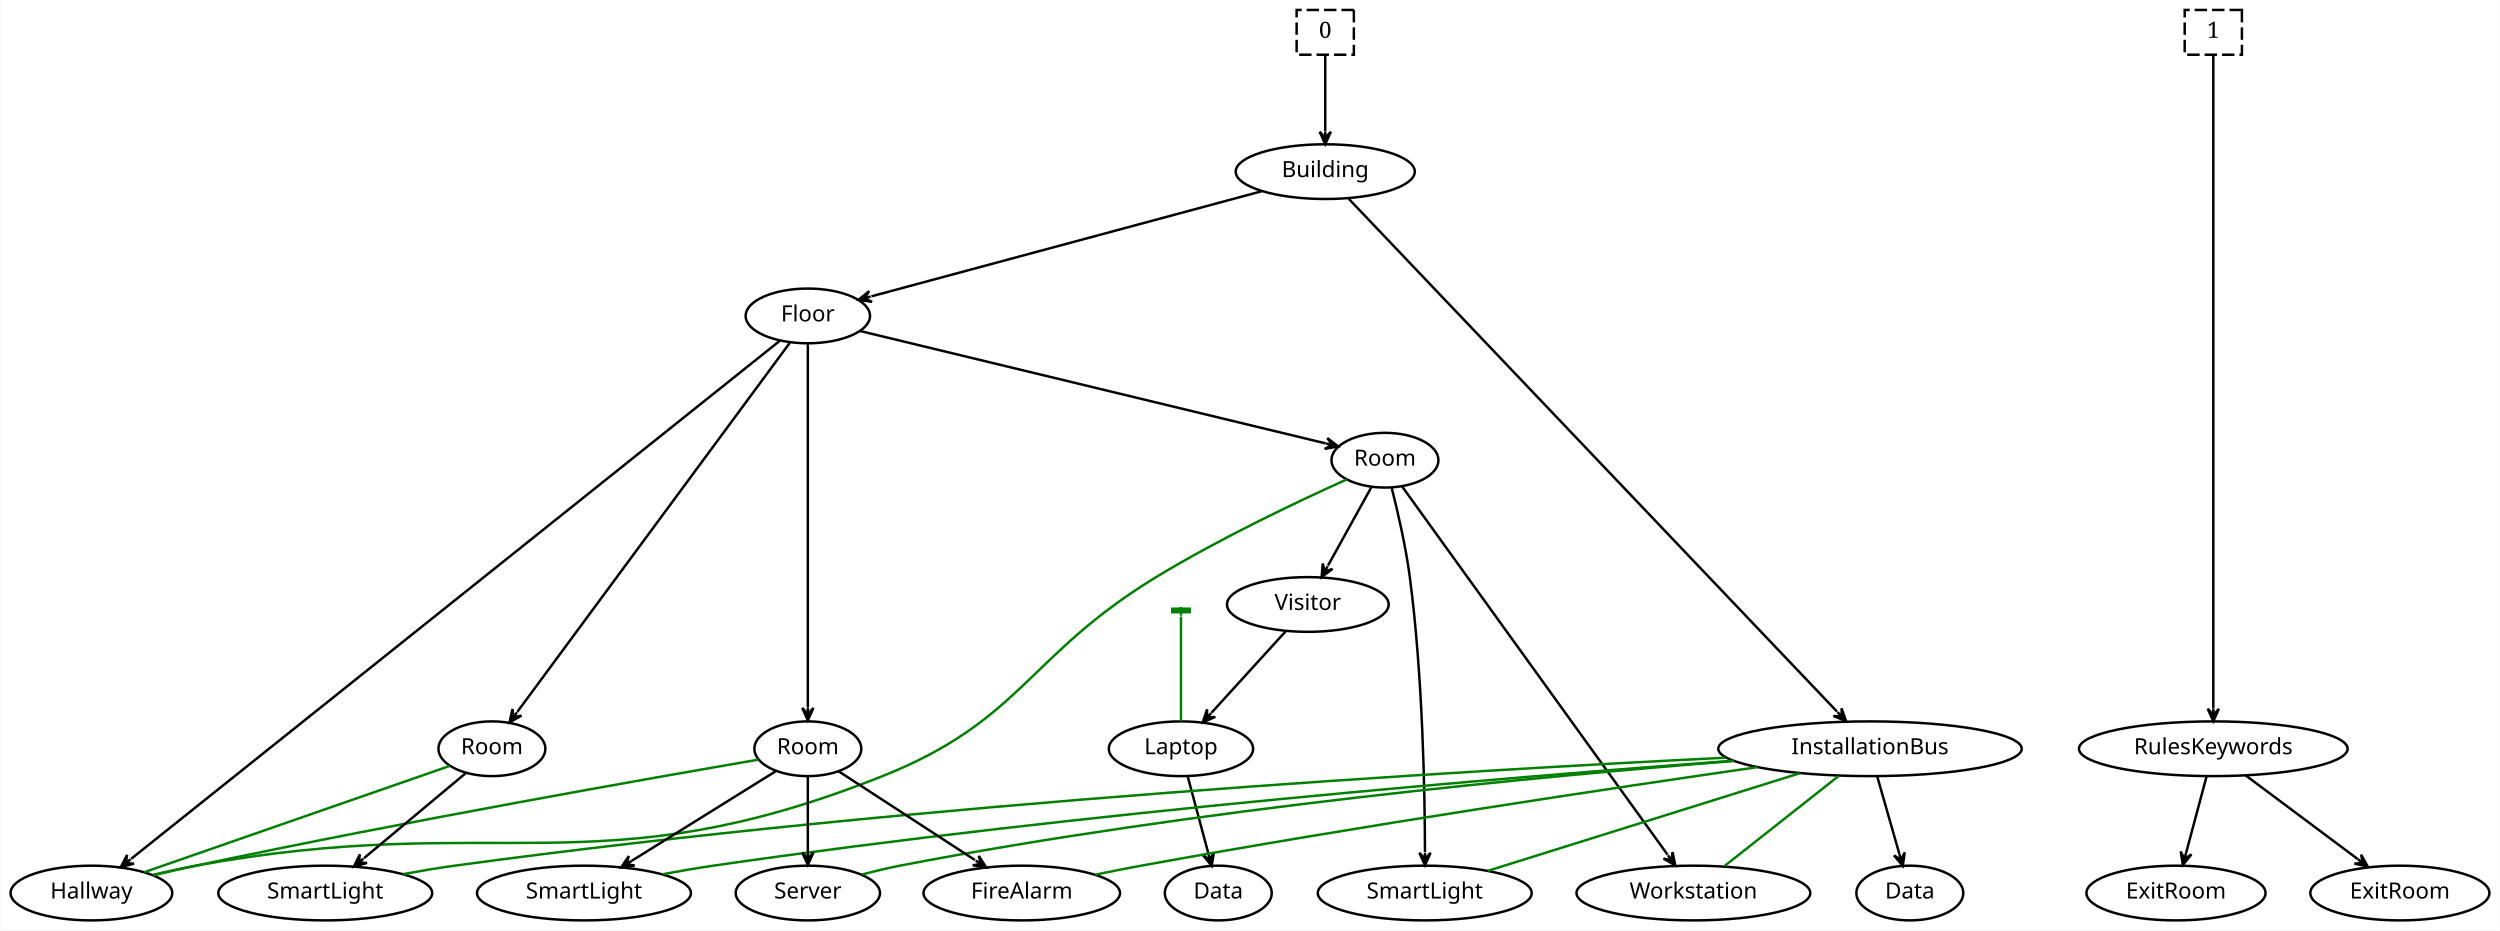
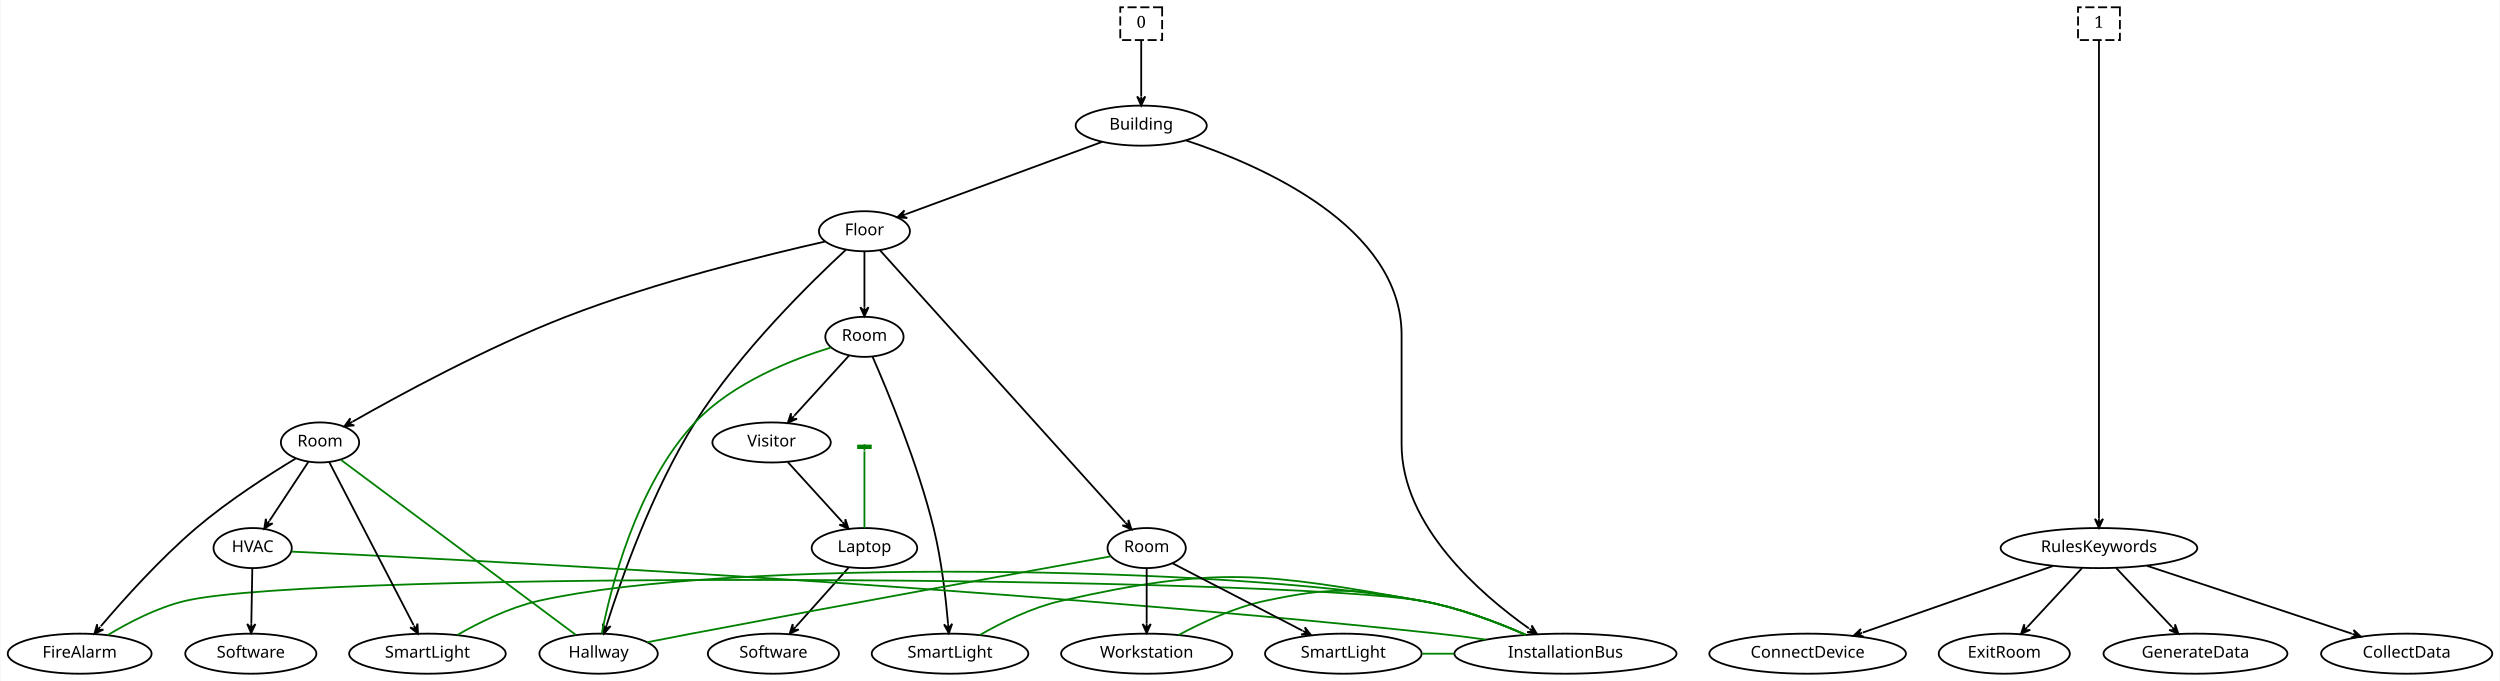
- <svg xmlns="http://www.w3.org/2000/svg" width="1005pt" height="374pt" viewBox="0.00 0.00 1004.50 374.00">
+ <svg xmlns="http://www.w3.org/2000/svg" width="1373pt" height="374pt" viewBox="0.00 0.00 1372.50 374.00">
  <g id="graph0" class="graph" transform="scale(1 1) rotate(0) translate(4 370)">
-     <polygon fill="white" stroke="none" points="-4,4 -4,-370 1000.5,-370 1000.5,4 -4,4" />
+     <polygon fill="white" stroke="none" points="-4,4 -4,-370 1368.5,-370 1368.5,4 -4,4" />
    <g id="node1" class="node">
-       <polygon fill="none" stroke="black" stroke-dasharray="5,2" points="540,-366 517,-366 517,-348 540,-348 540,-366" />
-       <text text-anchor="middle" x="528.5" y="-354.8" font-family="serif" font-size="9.00">0</text>
+       <polygon fill="none" stroke="black" stroke-dasharray="5,2" points="634,-366 611,-366 611,-348 634,-348 634,-366" />
+       <text text-anchor="middle" x="622.5" y="-354.8" font-family="serif" font-size="9.00">0</text>
    </g>
    <g id="v0_Building" class="node">
-       <ellipse fill="none" stroke="black" cx="528.5" cy="-301" rx="36" ry="11" />
-       <text text-anchor="middle" x="528.5" y="-298.8" font-family="sans-serif" font-size="9.00">Building</text>
+       <ellipse fill="none" stroke="black" cx="622.5" cy="-301" rx="36" ry="11" />
+       <text text-anchor="middle" x="622.5" y="-298.8" font-family="sans-serif" font-size="9.00">Building</text>
    </g>
    <g id="edge1" class="edge">
-       <path fill="none" stroke="black" d="M528.5,-347.562C528.5,-339.453 528.5,-327.014 528.5,-317.181" />
-       <polygon fill="black" stroke="black" points="528.5,-312.03 530.75,-317.03 528.5,-314.53 528.5,-317.03 528.5,-317.03 528.5,-317.03 528.5,-314.53 526.25,-317.03 528.5,-312.03 528.5,-312.03" />
+       <path fill="none" stroke="black" d="M622.5,-347.562C622.5,-339.453 622.5,-327.014 622.5,-317.181" />
+       <polygon fill="black" stroke="black" points="622.5,-312.03 624.75,-317.03 622.5,-314.53 622.5,-317.03 622.5,-317.03 622.5,-317.03 622.5,-314.53 620.25,-317.03 622.5,-312.03 622.5,-312.03" />
    </g>
    <g id="node2" class="node">
-       <polygon fill="none" stroke="black" stroke-dasharray="5,2" points="897,-366 874,-366 874,-348 897,-348 897,-366" />
-       <text text-anchor="middle" x="885.5" y="-354.8" font-family="serif" font-size="9.00">1</text>
-     </g>
-     <g id="v11_RulesKeywords" class="node">
-       <ellipse fill="none" stroke="black" cx="885.5" cy="-69" rx="54" ry="11" />
-       <text text-anchor="middle" x="885.5" y="-66.8" font-family="sans-serif" font-size="9.00">RulesKeywords</text>
+       <polygon fill="none" stroke="black" stroke-dasharray="5,2" points="1160,-366 1137,-366 1137,-348 1160,-348 1160,-366" />
+       <text text-anchor="middle" x="1148.5" y="-354.8" font-family="serif" font-size="9.00">1</text>
+     </g>
+     <g id="v7_RulesKeywords" class="node">
+       <ellipse fill="none" stroke="black" cx="1148.5" cy="-69" rx="54" ry="11" />
+       <text text-anchor="middle" x="1148.5" y="-66.8" font-family="sans-serif" font-size="9.00">RulesKeywords</text>
    </g>
    <g id="edge2" class="edge">
-       <path fill="none" stroke="black" d="M885.5,-347.849C885.5,-329.373 885.5,-282.889 885.5,-244 885.5,-244 885.5,-244 885.5,-184 885.5,-148.604 885.5,-107.026 885.5,-85.178" />
-       <polygon fill="black" stroke="black" points="885.5,-80.065 887.75,-85.065 885.5,-82.565 885.5,-85.065 885.5,-85.065 885.5,-85.065 885.5,-82.565 883.25,-85.065 885.5,-80.065 885.5,-80.065" />
+       <path fill="none" stroke="black" d="M1148.5,-347.849C1148.5,-329.373 1148.5,-282.889 1148.5,-244 1148.5,-244 1148.5,-244 1148.5,-184 1148.5,-148.604 1148.5,-107.026 1148.5,-85.178" />
+       <polygon fill="black" stroke="black" points="1148.5,-80.065 1150.75,-85.065 1148.5,-82.565 1148.5,-85.065 1148.5,-85.065 1148.5,-85.065 1148.5,-82.565 1146.25,-85.065 1148.5,-80.065 1148.5,-80.065" />
    </g>
    <g id="node3" class="node" />
    <g id="v4_Laptop" class="node">
      <ellipse fill="none" stroke="black" cx="470.5" cy="-69" rx="29" ry="11" />
      <text text-anchor="middle" x="470.5" y="-66.8" font-family="sans-serif" font-size="9.00">Laptop</text>
    </g>
-     <g id="edge22" class="edge">
+     <g id="edge24" class="edge">
      <path fill="none" stroke="green" d="M470.5,-122.167C470.5,-113.586 470.5,-92.596 470.5,-80.012" />
      <polygon fill="green" stroke="green" points="474,-125.3 467,-125.3 467,-123.9 474,-123.9 474,-125.3" />
      <polyline fill="none" stroke="green" points="470.5,-126 470.5,-122.5 " />
    </g>
    <g id="v1_Floor" class="node">
-       <ellipse fill="none" stroke="black" cx="320.5" cy="-243" rx="25" ry="11" />
-       <text text-anchor="middle" x="320.5" y="-240.8" font-family="sans-serif" font-size="9.00">Floor</text>
+       <ellipse fill="none" stroke="black" cx="470.5" cy="-243" rx="25" ry="11" />
+       <text text-anchor="middle" x="470.5" y="-240.8" font-family="sans-serif" font-size="9.00">Floor</text>
    </g>
    <g id="edge3" class="edge">
-       <path fill="none" stroke="black" d="M502.995,-293.133C463.025,-282.372 386.072,-261.654 346.064,-250.883" />
-       <polygon fill="black" stroke="black" points="340.906,-249.494 346.319,-248.621 343.32,-250.144 345.734,-250.794 345.734,-250.794 345.734,-250.794 343.32,-250.144 345.149,-252.966 340.906,-249.494 340.906,-249.494" />
+       <path fill="none" stroke="black" d="M601.044,-292.095C572.577,-281.607 522.528,-263.168 493.367,-252.425" />
+       <polygon fill="black" stroke="black" points="488.524,-250.64 493.993,-250.258 490.87,-251.505 493.216,-252.369 493.216,-252.369 493.216,-252.369 490.87,-251.505 492.438,-254.48 488.524,-250.64 488.524,-250.64" />
    </g>
    <g id="v6_InstallationBus" class="node">
-       <ellipse fill="none" stroke="black" cx="747.5" cy="-69" rx="61" ry="11" />
-       <text text-anchor="middle" x="747.5" y="-66.8" font-family="sans-serif" font-size="9.00">InstallationBus</text>
+       <ellipse fill="none" stroke="black" cx="855.5" cy="-11" rx="61" ry="11" />
+       <text text-anchor="middle" x="855.5" y="-8.8" font-family="sans-serif" font-size="9.00">InstallationBus</text>
    </g>
    <g id="edge4" class="edge">
-       <path fill="none" stroke="black" d="M537.91,-290.117C572.649,-253.633 693.756,-126.443 734.22,-83.947" />
-       <polygon fill="black" stroke="black" points="737.878,-80.105 736.06,-85.278 736.154,-81.916 734.43,-83.726 734.43,-83.726 734.43,-83.726 736.154,-81.916 732.801,-82.175 737.878,-80.105 737.878,-80.105" />
+       <path fill="none" stroke="black" d="M647.083,-292.885C687.968,-279.369 765.5,-245.849 765.5,-186 765.5,-186 765.5,-186 765.5,-126 765.5,-81.186 808.874,-43.653 835.4,-24.889" />
+       <polygon fill="black" stroke="black" points="839.823,-21.823 836.996,-26.52 837.769,-23.247 835.714,-24.671 835.714,-24.671 835.714,-24.671 837.769,-23.247 834.432,-22.822 839.823,-21.823 839.823,-21.823" />
    </g>
    <g id="v2_Room" class="node">
-       <ellipse fill="none" stroke="black" cx="552.5" cy="-185" rx="21.5" ry="11" />
-       <text text-anchor="middle" x="552.5" y="-182.8" font-family="sans-serif" font-size="9.00">Room</text>
+       <ellipse fill="none" stroke="black" cx="470.5" cy="-185" rx="21.5" ry="11" />
+       <text text-anchor="middle" x="470.5" y="-182.8" font-family="sans-serif" font-size="9.00">Room</text>
    </g>
    <g id="edge5" class="edge">
-       <path fill="none" stroke="black" d="M341.498,-236.932C384.673,-226.51 483.167,-202.735 528.658,-191.755" />
-       <polygon fill="black" stroke="black" points="533.676,-190.544 529.343,-193.904 531.246,-191.13 528.815,-191.717 528.815,-191.717 528.815,-191.717 531.246,-191.13 528.287,-189.53 533.676,-190.544 533.676,-190.544" />
-     </g>
-     <g id="v10_Hallway" class="node">
-       <ellipse fill="none" stroke="black" cx="32.5" cy="-11" rx="32.5" ry="11" />
-       <text text-anchor="middle" x="32.5" y="-8.8" font-family="sans-serif" font-size="9.00">Hallway</text>
+       <path fill="none" stroke="black" d="M470.5,-231.988C470.5,-223.494 470.5,-211.17 470.5,-201.417" />
+       <polygon fill="black" stroke="black" points="470.5,-196.304 472.75,-201.304 470.5,-198.804 470.5,-201.304 470.5,-201.304 470.5,-201.304 470.5,-198.804 468.25,-201.304 470.5,-196.304 470.5,-196.304" />
+     </g>
+     <g id="v9_Room" class="node">
+       <ellipse fill="none" stroke="black" cx="171.5" cy="-127" rx="21.5" ry="11" />
+       <text text-anchor="middle" x="171.5" y="-124.8" font-family="sans-serif" font-size="9.00">Room</text>
    </g>
    <g id="edge6" class="edge">
-       <path fill="none" stroke="black" d="M309.21,-232.984C264.601,-197.358 100.523,-66.324 48.462,-24.747" />
-       <polygon fill="black" stroke="black" points="44.342,-21.457 49.653,-22.819 46.295,-23.017 48.249,-24.577 48.249,-24.577 48.249,-24.577 46.295,-23.017 46.845,-26.335 44.342,-21.457 44.342,-21.457" />
-     </g>
-     <g id="v14_Room" class="node">
-       <ellipse fill="none" stroke="black" cx="193.5" cy="-69" rx="21.5" ry="11" />
-       <text text-anchor="middle" x="193.5" y="-66.8" font-family="sans-serif" font-size="9.00">Room</text>
+       <path fill="none" stroke="black" d="M448.841,-237.334C417.044,-230.171 356.125,-215.25 306.5,-196 262.968,-179.114 214.735,-152.852 189.364,-138.405" />
+       <polygon fill="black" stroke="black" points="184.899,-135.849 190.356,-136.38 187.068,-137.091 189.238,-138.333 189.238,-138.333 189.238,-138.333 187.068,-137.091 188.121,-140.286 184.899,-135.849 184.899,-135.849" />
+     </g>
+     <g id="v13_Hallway" class="node">
+       <ellipse fill="none" stroke="black" cx="324.5" cy="-11" rx="32.5" ry="11" />
+       <text text-anchor="middle" x="324.5" y="-8.8" font-family="sans-serif" font-size="9.00">Hallway</text>
    </g>
    <g id="edge7" class="edge">
-       <path fill="none" stroke="black" d="M313.308,-232.26C291.915,-203.287 228.626,-117.572 203.727,-83.851" />
-       <polygon fill="black" stroke="black" points="200.613,-79.633 205.393,-82.319 202.098,-81.645 203.583,-83.656 203.583,-83.656 203.583,-83.656 202.098,-81.645 201.773,-84.992 200.613,-79.633 200.613,-79.633" />
-     </g>
-     <g id="v16_Room" class="node">
-       <ellipse fill="none" stroke="black" cx="320.5" cy="-69" rx="21.5" ry="11" />
-       <text text-anchor="middle" x="320.5" y="-66.8" font-family="sans-serif" font-size="9.00">Room</text>
+       <path fill="none" stroke="black" d="M460.34,-232.853C441.826,-215.748 402.227,-177.101 377.5,-138 353.935,-100.736 336.66,-51.198 328.956,-26.827" />
+       <polygon fill="black" stroke="black" points="327.458,-22.022 331.094,-26.126 328.202,-24.408 328.946,-26.795 328.946,-26.795 328.946,-26.795 328.202,-24.408 326.798,-27.465 327.458,-22.022 327.458,-22.022" />
+     </g>
+     <g id="v19_Room" class="node">
+       <ellipse fill="none" stroke="black" cx="625.5" cy="-69" rx="21.5" ry="11" />
+       <text text-anchor="middle" x="625.5" y="-66.8" font-family="sans-serif" font-size="9.00">Room</text>
    </g>
    <g id="edge8" class="edge">
-       <path fill="none" stroke="black" d="M320.5,-231.756C320.5,-202.786 320.5,-120.136 320.5,-85.534" />
-       <polygon fill="black" stroke="black" points="320.5,-80.408 322.75,-85.408 320.5,-82.908 320.5,-85.408 320.5,-85.408 320.5,-85.408 320.5,-82.908 318.25,-85.408 320.5,-80.408 320.5,-80.408" />
+       <path fill="none" stroke="black" d="M479.054,-232.508C505.156,-203.543 583.82,-116.251 613.759,-83.029" />
+       <polygon fill="black" stroke="black" points="617.161,-79.253 615.486,-84.474 615.488,-81.11 613.814,-82.968 613.814,-82.968 613.814,-82.968 615.488,-81.11 612.143,-81.461 617.161,-79.253 617.161,-79.253" />
    </g>
    <g id="v3_Visitor" class="node">
-       <ellipse fill="none" stroke="black" cx="521.5" cy="-127" rx="32.5" ry="11" />
-       <text text-anchor="middle" x="521.5" y="-124.8" font-family="sans-serif" font-size="9.00">Visitor</text>
+       <ellipse fill="none" stroke="black" cx="419.5" cy="-127" rx="32.5" ry="11" />
+       <text text-anchor="middle" x="419.5" y="-124.8" font-family="sans-serif" font-size="9.00">Visitor</text>
    </g>
    <g id="edge9" class="edge">
-       <path fill="none" stroke="black" d="M547.1,-174.246C542.27,-165.52 535.122,-152.608 529.606,-142.643" />
-       <polygon fill="black" stroke="black" points="527.047,-138.02 531.437,-141.304 528.257,-140.207 529.468,-142.394 529.468,-142.394 529.468,-142.394 528.257,-140.207 527.5,-143.484 527.047,-138.02 527.047,-138.02" />
+       <path fill="none" stroke="black" d="M462.078,-174.753C453.886,-165.757 441.342,-151.983 431.988,-141.712" />
+       <polygon fill="black" stroke="black" points="428.449,-137.827 433.479,-140.008 430.133,-139.675 431.816,-141.523 431.816,-141.523 431.816,-141.523 430.133,-139.675 430.152,-143.038 428.449,-137.827 428.449,-137.827" />
    </g>
    <g id="v5_SmartLight" class="node">
-       <ellipse fill="none" stroke="black" cx="568.5" cy="-11" rx="43" ry="11" />
-       <text text-anchor="middle" x="568.5" y="-8.8" font-family="sans-serif" font-size="9.00">SmartLight</text>
+       <ellipse fill="none" stroke="black" cx="517.5" cy="-11" rx="43" ry="11" />
+       <text text-anchor="middle" x="517.5" y="-8.8" font-family="sans-serif" font-size="9.00">SmartLight</text>
    </g>
    <g id="edge10" class="edge">
-       <path fill="none" stroke="black" d="M555.216,-173.854C557.573,-164.59 560.858,-150.478 562.5,-138 567.71,-98.401 568.542,-51.274 568.589,-27.443" />
-       <polygon fill="black" stroke="black" points="568.588,-22.177 570.839,-27.176 568.589,-24.677 568.589,-27.177 568.589,-27.177 568.589,-27.177 568.589,-24.677 566.339,-27.178 568.588,-22.177 568.588,-22.177" />
-     </g>
-     <g id="v9_Workstation" class="node">
-       <ellipse fill="none" stroke="black" cx="676.5" cy="-11" rx="47" ry="11" />
-       <text text-anchor="middle" x="676.5" y="-8.8" font-family="sans-serif" font-size="9.00">Workstation</text>
+       <path fill="none" stroke="black" d="M474.911,-174.187C482.898,-155.998 499.739,-115.655 508.5,-80 512.865,-62.236 515.232,-41.307 516.427,-27.407" />
+       <polygon fill="black" stroke="black" points="516.843,-22.267 518.683,-27.433 516.642,-24.759 516.44,-27.251 516.44,-27.251 516.44,-27.251 516.642,-24.759 514.197,-27.07 516.843,-22.267 516.843,-22.267" />
+     </g>
+     <g id="edge23" class="edge">
+       <path fill="none" stroke="green" d="M452.068,-179.131C431.407,-172.811 398.11,-159.911 377.5,-138 344.818,-103.255 330.784,-45.395 326.262,-22.137" />
    </g>
    <g id="edge11" class="edge">
-       <path fill="none" stroke="black" d="M559.343,-174.508C579.946,-145.93 641.48,-60.576 666.125,-26.391" />
-       <polygon fill="black" stroke="black" points="669.215,-22.105 668.116,-27.477 667.753,-24.133 666.291,-26.161 666.291,-26.161 666.291,-26.161 667.753,-24.133 664.466,-24.845 669.215,-22.105 669.215,-22.105" />
-     </g>
-     <g id="edge21" class="edge">
-       <path fill="none" stroke="green" d="M537.111,-177.253C518.499,-168.88 486.44,-153.77 460.5,-138 408.845,-106.598 406.656,-80.38 350.5,-58 235.584,-12.201 196.169,-44.357 74.5,-22 68.897,-20.971 62.919,-19.671 57.283,-18.352" />
+       <path fill="none" stroke="black" d="M428.384,-116.246C436.647,-107.172 449.035,-93.57 458.238,-83.464" />
+       <polygon fill="black" stroke="black" points="461.718,-79.643 460.015,-84.854 460.035,-81.491 458.352,-83.339 458.352,-83.339 458.352,-83.339 460.035,-81.491 456.688,-81.824 461.718,-79.643 461.718,-79.643" />
+     </g>
+     <g id="v10_Software" class="node">
+       <ellipse fill="none" stroke="black" cx="420.5" cy="-11" rx="36" ry="11" />
+       <text text-anchor="middle" x="420.5" y="-8.8" font-family="sans-serif" font-size="9.00">Software</text>
    </g>
    <g id="edge12" class="edge">
-       <path fill="none" stroke="black" d="M512.616,-116.246C504.353,-107.172 491.965,-93.57 482.762,-83.464" />
-       <polygon fill="black" stroke="black" points="479.282,-79.643 484.312,-81.824 480.965,-81.491 482.648,-83.339 482.648,-83.339 482.648,-83.339 480.965,-81.491 480.985,-84.854 479.282,-79.643 479.282,-79.643" />
-     </g>
-     <g id="v8_Data" class="node">
-       <ellipse fill="none" stroke="black" cx="485.5" cy="-11" rx="21.5" ry="11" />
-       <text text-anchor="middle" x="485.5" y="-8.8" font-family="sans-serif" font-size="9.00">Data</text>
-     </g>
-     <g id="edge13" class="edge">
-       <path fill="none" stroke="black" d="M473.182,-57.988C475.507,-49.308 478.903,-36.629 481.541,-26.781" />
-       <polygon fill="black" stroke="black" points="482.842,-21.925 483.721,-27.337 482.195,-24.34 481.548,-26.755 481.548,-26.755 481.548,-26.755 482.195,-24.34 479.374,-26.173 482.842,-21.925 482.842,-21.925" />
-     </g>
-     <g id="edge23" class="edge">
-       <path fill="none" stroke="green" d="M593.836,-19.926C626.91,-30.274 684.634,-48.332 719.137,-59.127" />
-     </g>
-     <g id="v7_Data" class="node">
-       <ellipse fill="none" stroke="black" cx="763.5" cy="-11" rx="21.5" ry="11" />
-       <text text-anchor="middle" x="763.5" y="-8.8" font-family="sans-serif" font-size="9.00">Data</text>
-     </g>
-     <g id="edge14" class="edge">
-       <path fill="none" stroke="black" d="M750.36,-57.988C752.84,-49.308 756.463,-36.629 759.277,-26.781" />
-       <polygon fill="black" stroke="black" points="760.664,-21.925 761.454,-27.351 759.977,-24.329 759.291,-26.733 759.291,-26.733 759.291,-26.733 759.977,-24.329 757.127,-26.114 760.664,-21.925 760.664,-21.925" />
-     </g>
-     <g id="edge24" class="edge">
-       <path fill="none" stroke="green" d="M734.807,-57.988C721.883,-47.795 701.967,-32.087 689.083,-21.925" />
-     </g>
-     <g id="v15_SmartLight" class="node">
-       <ellipse fill="none" stroke="black" cx="126.5" cy="-11" rx="43" ry="11" />
-       <text text-anchor="middle" x="126.5" y="-8.8" font-family="sans-serif" font-size="9.00">SmartLight</text>
+       <path fill="none" stroke="black" d="M461.791,-58.245C453.788,-49.282 441.84,-35.901 432.853,-25.835" />
+       <polygon fill="black" stroke="black" points="429.446,-22.02 434.455,-24.251 431.111,-23.885 432.776,-25.75 432.776,-25.75 432.776,-25.75 431.111,-23.885 431.098,-27.248 429.446,-22.02 429.446,-22.02" />
    </g>
    <g id="edge25" class="edge">
-       <path fill="none" stroke="green" d="M689.525,-65.41C586.375,-60.335 364.345,-47.305 178.5,-22 171.759,-21.082 164.571,-19.859 157.756,-18.585" />
+       <path fill="none" stroke="green" d="M533.859,-21.241C545.744,-28.053 562.486,-36.387 578.5,-40 664.343,-59.367 689.858,-55.4 776.5,-40 796.495,-36.446 818.067,-28.202 833.609,-21.408" />
+     </g>
+     <g id="v11_HVAC" class="node">
+       <ellipse fill="none" stroke="black" cx="134.5" cy="-69" rx="21.5" ry="11" />
+       <text text-anchor="middle" x="134.5" y="-66.8" font-family="sans-serif" font-size="9.00">HVAC</text>
+     </g>
+     <g id="edge26" class="edge">
+       <path fill="none" stroke="green" d="M811.871,-18.723C803.151,-19.928 794.045,-21.089 785.5,-22 538.766,-48.307 237.759,-63.268 155.904,-67.044" />
    </g>
    <g id="v17_SmartLight" class="node">
      <ellipse fill="none" stroke="black" cx="230.5" cy="-11" rx="43" ry="11" />
      <text text-anchor="middle" x="230.5" y="-8.8" font-family="sans-serif" font-size="9.00">SmartLight</text>
    </g>
-     <g id="edge26" class="edge">
-       <path fill="none" stroke="green" d="M692.541,-64.198C605.333,-57.798 430.015,-43.435 282.5,-22 275.859,-21.035 268.777,-19.807 262.045,-18.545" />
-     </g>
-     <g id="v18_Server" class="node">
-       <ellipse fill="none" stroke="black" cx="320.5" cy="-11" rx="29" ry="11" />
-       <text text-anchor="middle" x="320.5" y="-8.8" font-family="sans-serif" font-size="9.00">Server</text>
-     </g>
    <g id="edge27" class="edge">
-       <path fill="none" stroke="green" d="M692.854,-64.096C617.065,-58.106 475.987,-44.872 357.5,-22 352.535,-21.041 347.256,-19.771 342.289,-18.458" />
-     </g>
-     <g id="v19_FireAlarm" class="node">
-       <ellipse fill="none" stroke="black" cx="406.5" cy="-11" rx="39.5" ry="11" />
-       <text text-anchor="middle" x="406.5" y="-8.8" font-family="sans-serif" font-size="9.00">FireAlarm</text>
+       <path fill="none" stroke="green" d="M833.609,-21.408C818.067,-28.202 796.495,-36.446 776.5,-40 670.385,-58.861 396.635,-63.719 291.5,-40 275.486,-36.387 258.744,-28.053 246.859,-21.241" />
+     </g>
+     <g id="v18_FireAlarm" class="node">
+       <ellipse fill="none" stroke="black" cx="39.5" cy="-11" rx="39.5" ry="11" />
+       <text text-anchor="middle" x="39.5" y="-8.8" font-family="sans-serif" font-size="9.00">FireAlarm</text>
    </g>
    <g id="edge28" class="edge">
-       <path fill="none" stroke="green" d="M702.208,-61.602C644.536,-53.291 541.878,-37.951 454.5,-22 448.471,-20.899 442.036,-19.627 435.901,-18.366" />
+       <path fill="none" stroke="green" d="M833.609,-21.408C818.067,-28.202 796.495,-36.446 776.5,-40 702.22,-53.203 170.926,-57.334 97.5,-40 82.16,-36.379 66.252,-28.045 54.985,-21.236" />
+     </g>
+     <g id="v20_SmartLight" class="node">
+       <ellipse fill="none" stroke="black" cx="733.5" cy="-11" rx="43" ry="11" />
+       <text text-anchor="middle" x="733.5" y="-8.8" font-family="sans-serif" font-size="9.00">SmartLight</text>
    </g>
    <g id="edge29" class="edge">
-       <path fill="none" stroke="green" d="M53.756,-19.393C86.1,-30.643 147.026,-51.835 176.574,-62.113" />
+       <path fill="none" stroke="green" d="M794.375,-11C788.539,-11 782.703,-11 776.867,-11" />
+     </g>
+     <g id="v21_Workstation" class="node">
+       <ellipse fill="none" stroke="black" cx="625.5" cy="-11" rx="47" ry="11" />
+       <text text-anchor="middle" x="625.5" y="-8.8" font-family="sans-serif" font-size="9.00">Workstation</text>
    </g>
    <g id="edge30" class="edge">
-       <path fill="none" stroke="green" d="M57.328,-18.124C62.962,-19.454 68.928,-20.816 74.5,-22 158.226,-39.784 258.768,-57.438 300.665,-64.63" />
-     </g>
-     <g id="v12_ExitRoom" class="node">
-       <ellipse fill="none" stroke="black" cx="870.5" cy="-11" rx="36" ry="11" />
-       <text text-anchor="middle" x="870.5" y="-8.8" font-family="sans-serif" font-size="9.00">ExitRoom</text>
+       <path fill="none" stroke="green" d="M833.609,-21.408C818.067,-28.202 796.495,-36.446 776.5,-40 738.868,-46.689 727.884,-47.961 690.5,-40 673.58,-36.397 655.726,-28.061 643.021,-21.247" />
+     </g>
+     <g id="v8_ConnectDevice" class="node">
+       <ellipse fill="none" stroke="black" cx="988.5" cy="-11" rx="54" ry="11" />
+       <text text-anchor="middle" x="988.5" y="-8.8" font-family="sans-serif" font-size="9.00">ConnectDevice</text>
+     </g>
+     <g id="edge13" class="edge">
+       <path fill="none" stroke="black" d="M1123.15,-59.127C1094.83,-49.214 1049,-33.176 1018.81,-22.609" />
+       <polygon fill="black" stroke="black" points="1013.73,-20.832 1019.2,-20.36 1016.09,-21.658 1018.45,-22.484 1018.45,-22.484 1018.45,-22.484 1016.09,-21.658 1017.71,-24.607 1013.73,-20.832 1013.73,-20.832" />
+     </g>
+     <g id="v14_ExitRoom" class="node">
+       <ellipse fill="none" stroke="black" cx="1096.5" cy="-11" rx="36" ry="11" />
+       <text text-anchor="middle" x="1096.5" y="-8.8" font-family="sans-serif" font-size="9.00">ExitRoom</text>
+     </g>
+     <g id="edge14" class="edge">
+       <path fill="none" stroke="black" d="M1139.2,-57.988C1130.85,-48.99 1118.5,-35.693 1109.23,-25.708" />
+       <polygon fill="black" stroke="black" points="1105.72,-21.925 1110.77,-24.058 1107.42,-23.757 1109.12,-25.589 1109.12,-25.589 1109.12,-25.589 1107.42,-23.757 1107.47,-27.12 1105.72,-21.925 1105.72,-21.925" />
+     </g>
+     <g id="v15_GenerateData" class="node">
+       <ellipse fill="none" stroke="black" cx="1201.5" cy="-11" rx="50.5" ry="11" />
+       <text text-anchor="middle" x="1201.5" y="-8.8" font-family="sans-serif" font-size="9.00">GenerateData</text>
    </g>
    <g id="edge15" class="edge">
-       <path fill="none" stroke="black" d="M882.818,-57.988C880.522,-49.415 877.181,-36.941 874.557,-27.147" />
-       <polygon fill="black" stroke="black" points="873.26,-22.304 876.727,-26.551 873.907,-24.719 874.554,-27.134 874.554,-27.134 874.554,-27.134 873.907,-24.719 872.38,-27.716 873.26,-22.304 873.26,-22.304" />
-     </g>
-     <g id="v13_ExitRoom" class="node">
-       <ellipse fill="none" stroke="black" cx="960.5" cy="-11" rx="36" ry="11" />
-       <text text-anchor="middle" x="960.5" y="-8.8" font-family="sans-serif" font-size="9.00">ExitRoom</text>
+       <path fill="none" stroke="black" d="M1157.98,-57.988C1166.49,-48.99 1179.08,-35.693 1188.53,-25.708" />
+       <polygon fill="black" stroke="black" points="1192.11,-21.925 1190.3,-27.103 1190.39,-23.741 1188.67,-25.556 1188.67,-25.556 1188.67,-25.556 1190.39,-23.741 1187.04,-24.01 1192.11,-21.925 1192.11,-21.925" />
+     </g>
+     <g id="v16_CollectData" class="node">
+       <ellipse fill="none" stroke="black" cx="1317.5" cy="-11" rx="47" ry="11" />
+       <text text-anchor="middle" x="1317.5" y="-8.8" font-family="sans-serif" font-size="9.00">CollectData</text>
    </g>
    <g id="edge16" class="edge">
-       <path fill="none" stroke="black" d="M898.564,-58.245C911.039,-48.931 929.905,-34.844 943.536,-24.666" />
-       <polygon fill="black" stroke="black" points="947.586,-21.643 944.925,-26.437 945.582,-23.138 943.579,-24.634 943.579,-24.634 943.579,-24.634 945.582,-23.138 942.233,-22.831 947.586,-21.643 947.586,-21.643" />
+       <path fill="none" stroke="black" d="M1174.91,-59.25C1205.4,-49.147 1255.44,-32.563 1287.41,-21.97" />
+       <polygon fill="black" stroke="black" points="1292.38,-20.323 1288.34,-24.032 1290.01,-21.11 1287.64,-21.896 1287.64,-21.896 1287.64,-21.896 1290.01,-21.11 1286.93,-19.76 1292.38,-20.323 1292.38,-20.323" />
    </g>
    <g id="edge17" class="edge">
-       <path fill="none" stroke="black" d="M183.031,-59.25C172.053,-50.074 154.68,-35.553 142.088,-25.029" />
-       <polygon fill="black" stroke="black" points="138.018,-21.627 143.297,-23.107 139.936,-23.23 141.854,-24.833 141.854,-24.833 141.854,-24.833 139.936,-23.23 140.411,-26.56 138.018,-21.627 138.018,-21.627" />
+       <path fill="none" stroke="black" d="M165.055,-116.246C159.166,-107.332 150.39,-94.05 143.752,-84.004" />
+       <polygon fill="black" stroke="black" points="140.871,-79.643 145.505,-82.574 142.249,-81.728 143.627,-83.814 143.627,-83.814 143.627,-83.814 142.249,-81.728 141.75,-85.055 140.871,-79.643 140.871,-79.643" />
+     </g>
+     <g id="edge31" class="edge">
+       <path fill="none" stroke="green" d="M183,-117.431C211.076,-96.512 282.945,-42.962 312.016,-21.302" />
    </g>
    <g id="edge18" class="edge">
-       <path fill="none" stroke="black" d="M307.605,-59.977C292.46,-50.553 267.192,-34.83 249.731,-23.966" />
-       <polygon fill="black" stroke="black" points="245.471,-21.315 250.905,-22.046 247.593,-22.636 249.716,-23.957 249.716,-23.957 249.716,-23.957 247.593,-22.636 248.527,-25.867 245.471,-21.315 245.471,-21.315" />
+       <path fill="none" stroke="black" d="M176.53,-116.28C186.885,-96.273 210.635,-50.384 222.884,-26.716" />
+       <polygon fill="black" stroke="black" points="225.314,-22.02 225.014,-27.495 224.165,-24.24 223.016,-26.46 223.016,-26.46 223.016,-26.46 224.165,-24.24 221.018,-25.426 225.314,-22.02 225.314,-22.02" />
    </g>
    <g id="edge19" class="edge">
-       <path fill="none" stroke="black" d="M320.5,-57.988C320.5,-49.494 320.5,-37.17 320.5,-27.417" />
-       <polygon fill="black" stroke="black" points="320.5,-22.304 322.75,-27.304 320.5,-24.804 320.5,-27.304 320.5,-27.304 320.5,-27.304 320.5,-24.804 318.25,-27.304 320.5,-22.304 320.5,-22.304" />
+       <path fill="none" stroke="black" d="M158.102,-118.161C143.921,-109.59 121.191,-95.059 103.5,-80 83.586,-63.048 63.357,-40.46 51.117,-26.069" />
+       <polygon fill="black" stroke="black" points="47.584,-21.882 52.528,-24.253 49.196,-23.793 50.808,-25.703 50.808,-25.703 50.808,-25.703 49.196,-23.793 49.088,-27.154 47.584,-21.882 47.584,-21.882" />
+     </g>
+     <g id="v12_Software" class="node">
+       <ellipse fill="none" stroke="black" cx="133.5" cy="-11" rx="36" ry="11" />
+       <text text-anchor="middle" x="133.5" y="-8.8" font-family="sans-serif" font-size="9.00">Software</text>
    </g>
    <g id="edge20" class="edge">
-       <path fill="none" stroke="black" d="M332.822,-59.977C347.171,-50.633 371.031,-35.096 387.698,-24.243" />
-       <polygon fill="black" stroke="black" points="392.195,-21.315 389.233,-25.929 390.1,-22.679 388.005,-24.043 388.005,-24.043 388.005,-24.043 390.1,-22.679 386.777,-22.158 392.195,-21.315 392.195,-21.315" />
+       <path fill="none" stroke="black" d="M134.321,-57.988C134.17,-49.494 133.949,-37.17 133.775,-27.417" />
+       <polygon fill="black" stroke="black" points="133.684,-22.304 136.023,-27.263 133.729,-24.803 133.773,-27.303 133.773,-27.303 133.773,-27.303 133.729,-24.803 131.524,-27.343 133.684,-22.304 133.684,-22.304" />
+     </g>
+     <g id="edge32" class="edge">
+       <path fill="none" stroke="green" d="M351.222,-17.3C359.043,-18.835 367.611,-20.501 375.5,-22 461.127,-38.272 563.431,-56.815 605.716,-64.441" />
+     </g>
+     <g id="edge21" class="edge">
+       <path fill="none" stroke="black" d="M639.619,-60.679C657.799,-51.252 689.604,-34.761 711.101,-23.614" />
+       <polygon fill="black" stroke="black" points="715.791,-21.183 712.388,-25.482 713.571,-22.333 711.352,-23.484 711.352,-23.484 711.352,-23.484 713.571,-22.333 710.316,-21.487 715.791,-21.183 715.791,-21.183" />
+     </g>
+     <g id="edge22" class="edge">
+       <path fill="none" stroke="black" d="M625.5,-57.988C625.5,-49.494 625.5,-37.17 625.5,-27.417" />
+       <polygon fill="black" stroke="black" points="625.5,-22.304 627.75,-27.304 625.5,-24.804 625.5,-27.304 625.5,-27.304 625.5,-27.304 625.5,-24.804 623.25,-27.304 625.5,-22.304 625.5,-22.304" />
    </g>
  </g>
</svg>
